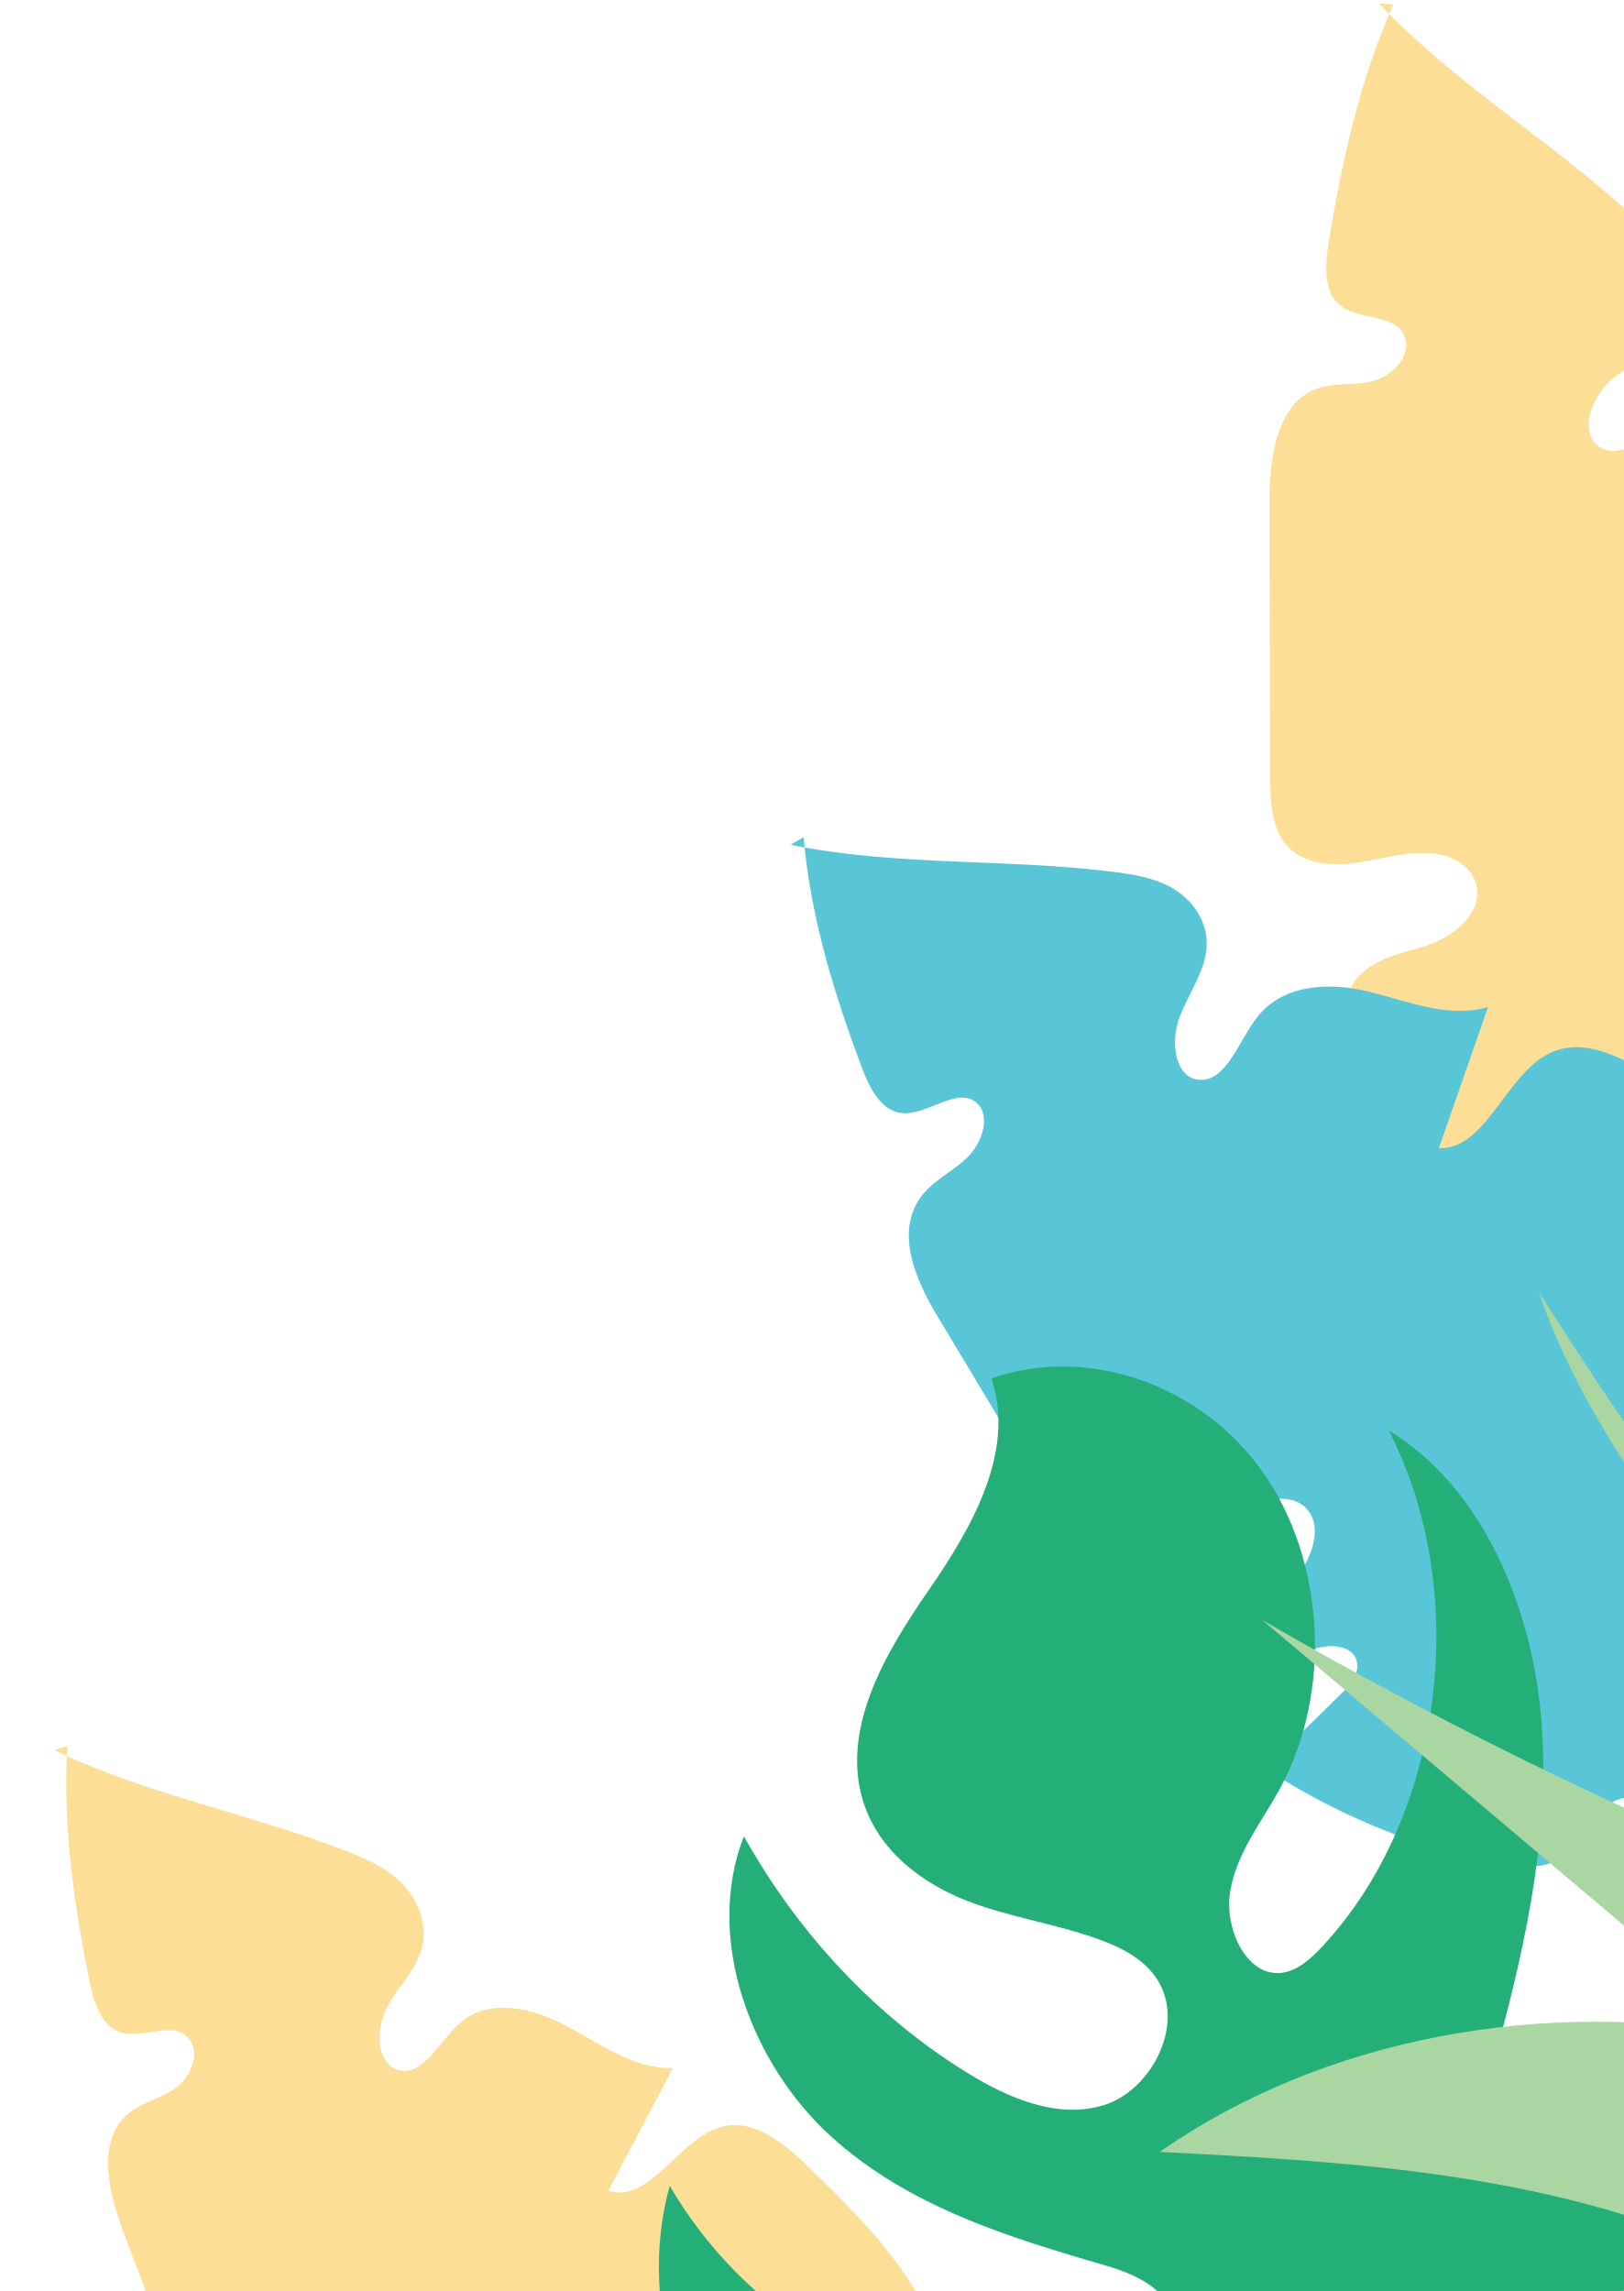
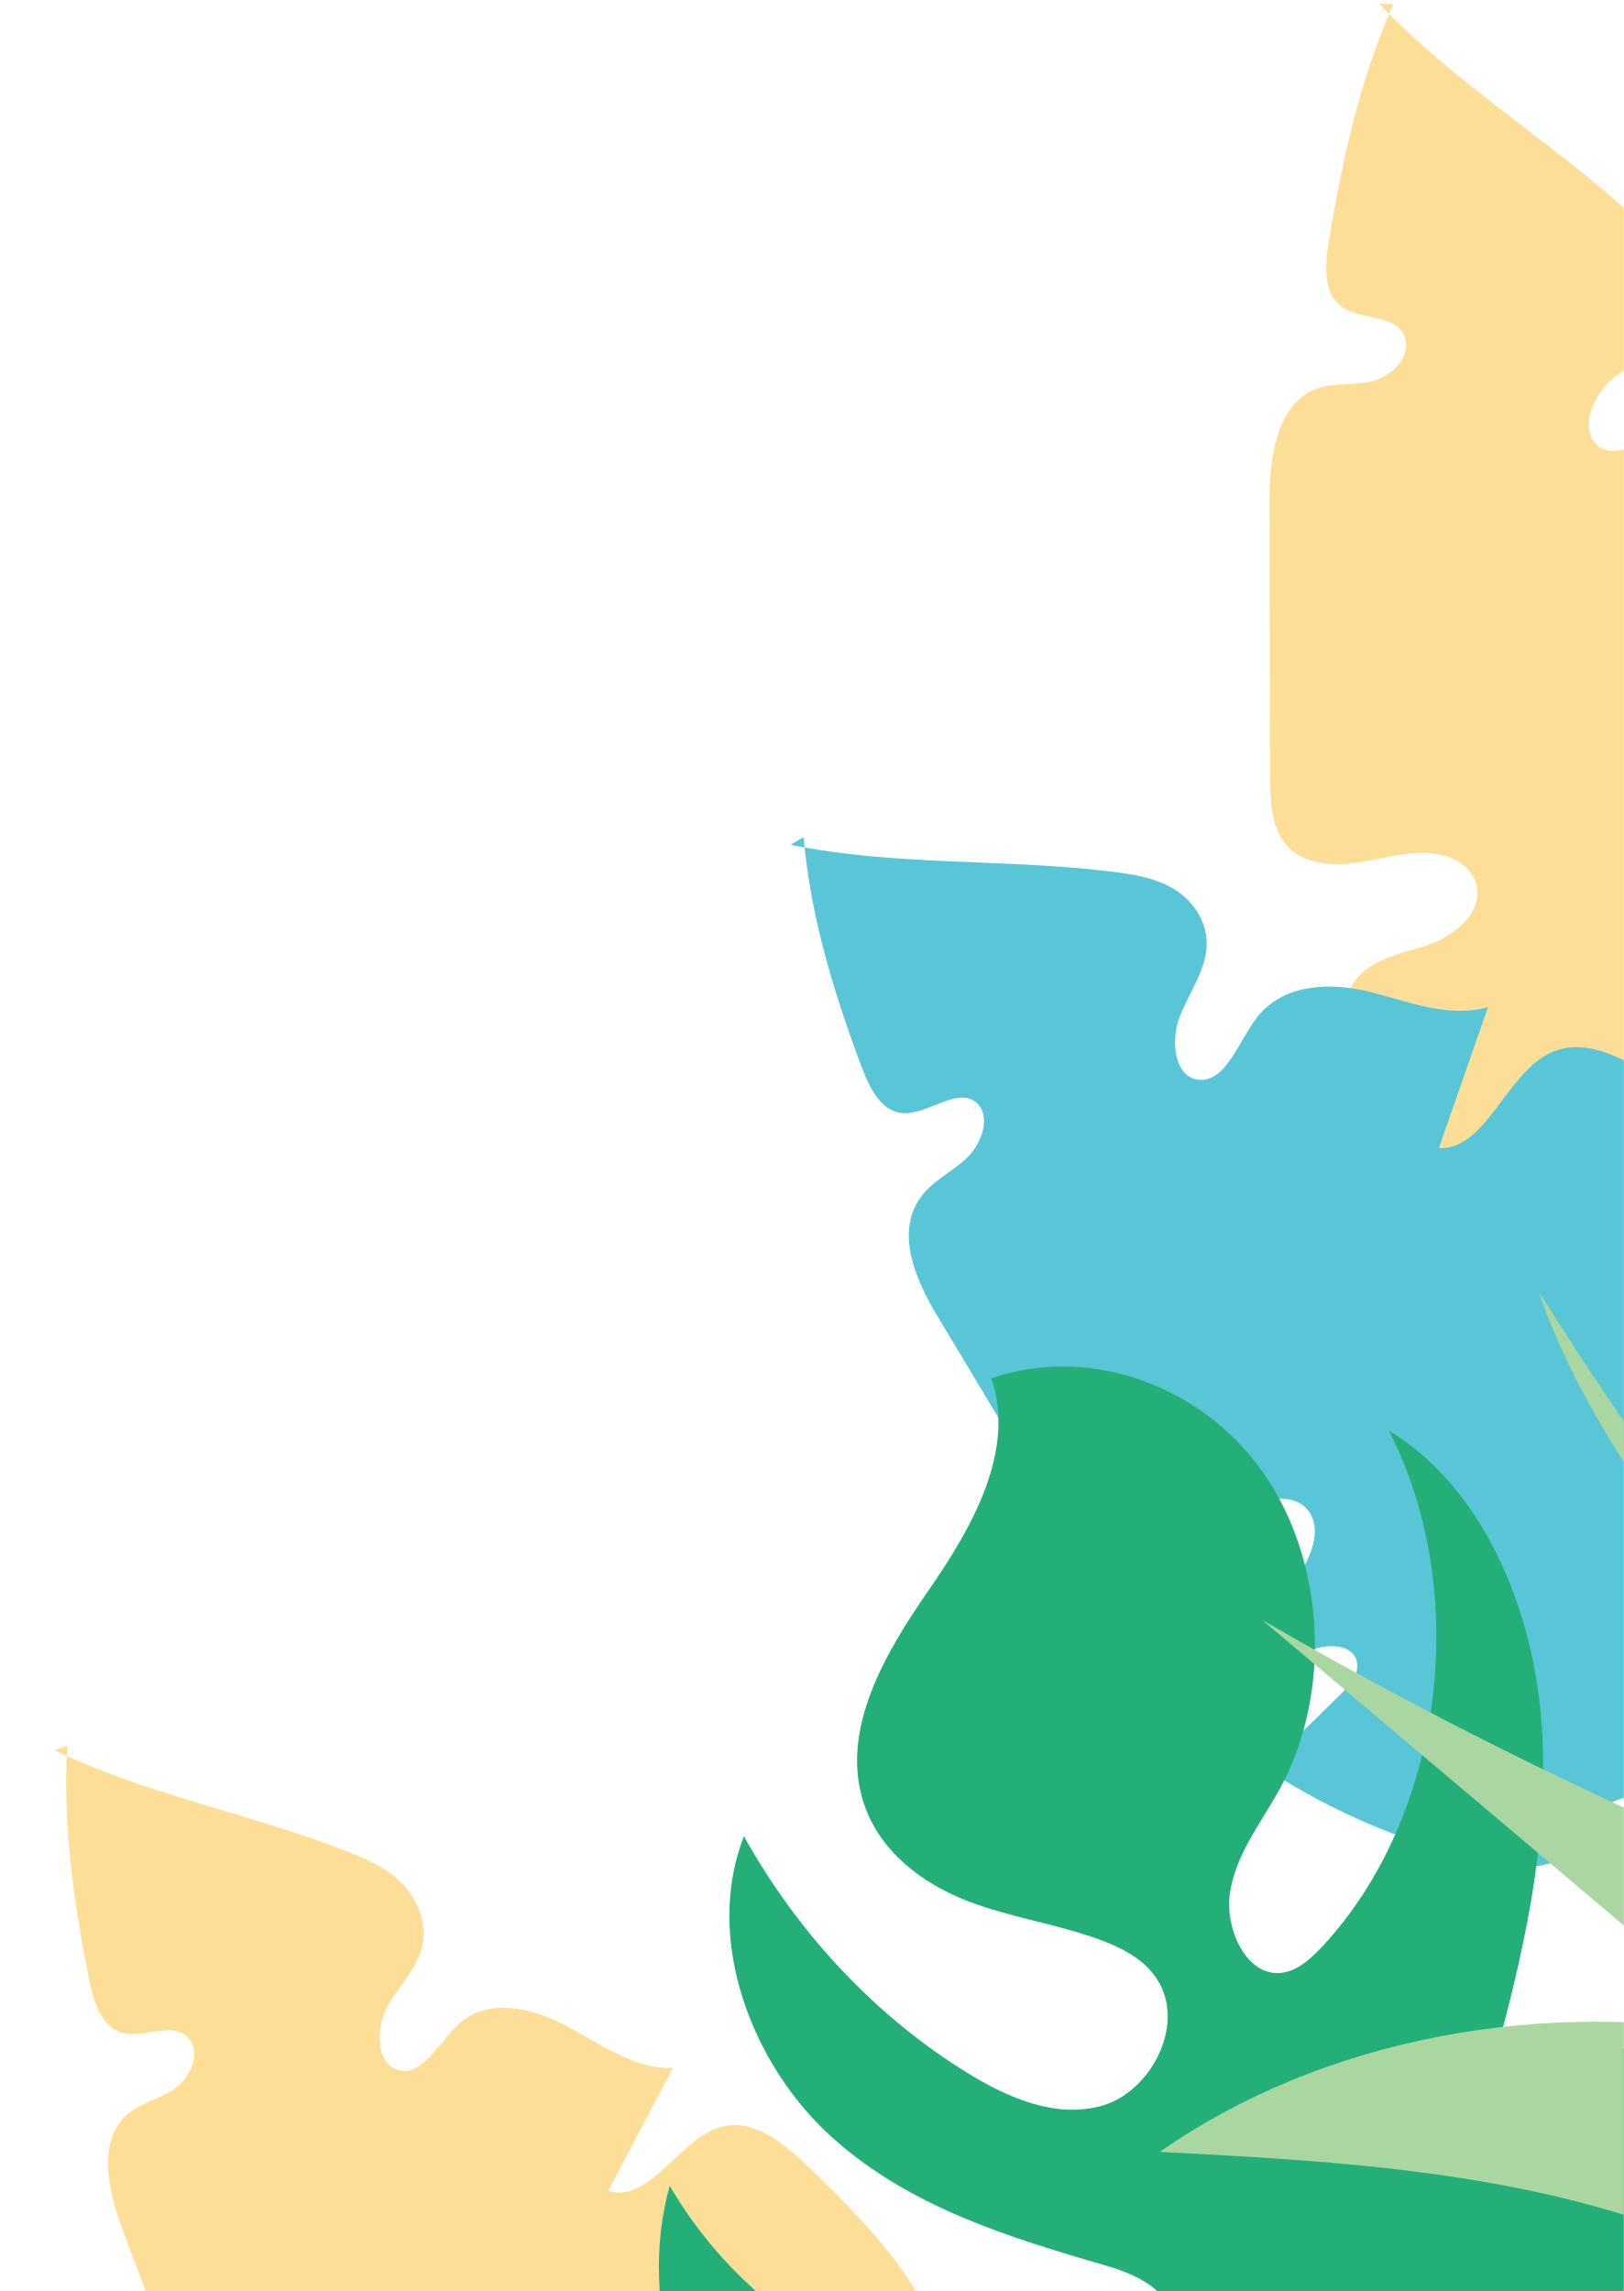
- <svg xmlns="http://www.w3.org/2000/svg" width="382" height="539" viewBox="0 0 382 539" fill="none">
+ <svg xmlns="http://www.w3.org/2000/svg" width="382" height="539" viewBox="0 0 382 539" fill="none" preserveAspectRatio="xMidYMin slice">
  <path d="M324.416 0.828C341.867 19.28 363.66 32.387 382.513 49.352C386.419 52.865 390.344 56.545 392.726 61.434C395.109 66.324 395.653 72.695 392.817 77.656C389.792 82.957 383.882 85.306 379.31 89.124C374.738 92.943 371.511 100.904 375.674 104.661C380.598 109.106 387.744 102.154 394.09 99.646C403.183 96.044 412.438 102.393 418.744 109.616C425.05 116.839 430.704 125.638 439.593 128.63C431.066 136.201 422.538 143.773 414.027 151.366C422.765 158.097 435.125 145.15 446.001 146.525C454.213 147.57 459.018 156.316 462.687 164.163C470.393 180.648 478.281 198.054 477.416 217.054C476.552 236.033 463.543 256.665 446.008 258.048C456.088 255.481 466.438 262.415 470.126 272.48C473.814 282.544 471.558 294.748 466.008 304.43C460.459 314.111 451.931 321.517 442.878 327.316C435.218 332.229 422.97 339.736 424.343 350.777C425.024 356.265 428.088 360.845 431.061 365.212C440.591 379.157 450.1 393.122 459.629 407.068C458.321 405.496 454.459 408.924 452.971 408.625C450.886 408.227 450.817 407.312 449.078 406.19C445.015 403.578 441.39 397.038 438.308 393.141C431.587 384.691 425.185 375.95 419.076 366.957C414.993 360.948 411.572 353.261 406.108 348.72C400.992 344.469 394.564 344.135 388.417 342.472C382.306 340.832 375.986 338.164 372.789 332.395C369.591 326.627 371.53 317.096 377.74 314.953C377.151 311.375 372.844 310.26 369.536 311.278C366.228 312.296 363.264 314.66 359.919 315.489C352.919 317.211 346.622 311.956 341.772 306.687C328.578 292.349 317.715 275.525 309.733 257.078C317.441 255.316 325.13 253.554 332.838 251.793C335.121 251.271 337.692 250.56 338.997 248.403C341.905 243.654 335.845 238.827 330.767 238.493C325.689 238.159 319.187 238.318 317.433 233.239C320.068 226.505 327.936 224.671 334.416 222.834C340.899 220.976 348.603 215.674 347.42 208.725C346.799 205.083 343.749 202.596 340.503 201.526C334.23 199.462 327.299 201.581 320.647 202.745C313.995 203.909 306.339 203.664 302.204 198.294C298.981 194.119 298.82 188.062 298.8 182.448C298.745 161.134 298.69 139.82 298.635 118.506C298.613 108.481 300.028 95.977 308.717 91.894C312.993 89.88 317.766 90.734 322.299 89.812C326.833 88.891 331.794 84.475 330.604 79.804C328.977 73.428 319.534 75.745 314.923 71.567C311.296 68.279 311.742 62.072 312.594 56.823C315.667 37.98 319.944 18.57 327.78 1.015" fill="#FDDE97" />
  <path d="M185.981 198.738C210.398 203.783 236.057 201.982 260.991 205.01C266.155 205.637 271.418 206.388 275.905 209.009C280.391 211.63 283.971 216.511 283.874 222.18C283.775 228.236 279.687 233.536 277.499 239.268C275.311 245 276.326 253.339 281.838 254.016C288.356 254.819 291.299 245.057 295.695 239.377C301.989 231.232 313.267 231.105 322.36 233.38C331.453 235.656 340.735 239.589 350.056 236.935C346.193 247.993 342.329 259.051 338.49 270.118C349.496 270.599 354.137 252.963 364.429 247.853C372.205 243.999 380.71 248.376 387.773 252.672C402.609 261.695 418.055 271.365 426.529 287.35C434.995 303.316 433.518 327.589 418.674 338.762C426.345 330.894 438.876 330.617 447.034 336.709C455.192 342.801 459.131 354.042 458.929 365.114C458.727 376.185 454.782 387.109 449.592 397.023C445.202 405.416 438.016 418.553 444.6 426.766C447.871 430.851 452.81 432.829 457.565 434.685C472.78 440.594 487.986 446.531 503.201 452.439C501.279 451.907 499.528 456.914 498.066 457.523C496.027 458.394 495.521 457.687 493.437 457.768C488.572 457.967 482.183 454.712 477.56 453.301C467.504 450.263 457.587 446.806 447.808 442.975C441.273 440.415 434.507 436.108 427.463 435.537C420.869 435.003 415.018 438.413 408.77 440.579C402.564 442.743 395.674 444.189 390.04 441.319C384.405 438.448 381.485 429.568 385.938 424.262C383.677 421.684 379.324 423.242 376.891 425.967C374.459 428.692 372.986 432.318 370.43 434.91C365.073 440.324 356.945 439.648 350.09 438.131C331.441 434.002 313.647 426.511 297.612 416.045C303.576 410.193 309.523 404.351 315.488 398.5C317.254 396.766 319.183 394.714 319.29 392.208C319.552 386.671 311.842 386.208 307.187 388.845C302.531 391.482 296.854 395.336 292.833 392.2C291.889 385.202 297.959 379.199 302.8 373.988C307.633 368.76 311.872 360.024 307.445 355.037C305.125 352.423 301.217 352.144 297.823 353.131C291.268 355.042 286.167 360.741 280.846 365.501C275.525 370.261 268.632 374.447 262.361 372.438C257.478 370.881 254.39 366.036 251.642 361.471C241.228 344.127 230.814 326.784 220.399 309.44C215.504 301.28 210.675 290.276 216.379 281.97C219.182 277.878 223.821 275.84 227.385 272.491C230.948 269.143 233.191 262.7 229.866 259.574C225.326 255.309 218.096 262.608 211.984 261.844C207.176 261.241 204.552 255.926 202.753 251.159C196.308 234.037 190.653 215.763 189.049 196.963" fill="#59C6D7" />
  <path d="M12.772 411.733C34.515 422.254 58.347 426.542 80.844 435.262C85.504 437.068 90.237 439.015 93.998 442.563C97.759 446.111 100.374 451.602 99.502 456.983C98.573 462.732 94.084 466.828 91.279 471.78C88.475 476.732 88.256 484.918 93.228 486.853C99.108 489.144 103.162 480.527 107.988 476.141C114.899 469.85 125.282 472.368 133.325 476.664C141.367 480.961 149.355 486.882 158.288 486.534C153.208 496.17 148.128 505.807 143.07 515.457C153.118 518.491 159.822 502.766 169.989 500.303C177.668 498.45 184.879 504.612 190.777 510.359C203.165 522.431 216.024 535.263 221.602 552.483C227.175 569.683 222.461 592.474 207.273 599.651C215.411 593.946 226.967 596.614 233.622 604.33C240.278 612.046 242.343 623.683 240.626 634.189C238.909 644.695 233.773 654.184 227.632 662.42C222.437 669.393 214.016 680.234 218.931 689.604C221.373 694.263 225.638 697.303 229.752 700.185C242.919 709.378 256.073 718.595 269.24 727.787C267.548 726.83 265.246 731.193 263.818 731.432C261.824 731.784 261.456 730.992 259.53 730.582C255.03 729.633 249.609 725.036 245.555 722.609C236.732 717.36 228.096 711.744 219.639 705.804C213.986 701.835 208.363 696.147 201.968 693.954C195.981 691.902 190.132 693.784 184.09 694.386C178.088 694.997 171.555 694.763 166.774 690.709C161.992 686.654 160.536 677.506 165.362 673.491C163.64 670.503 159.424 670.97 156.812 672.999C154.199 675.027 152.344 678.139 149.636 680.011C143.964 683.919 136.587 681.372 130.497 678.322C113.928 670.024 98.61 658.719 85.32 644.991C91.611 640.809 97.884 636.632 104.175 632.449C106.038 631.21 108.095 629.705 108.539 627.342C109.546 622.125 102.525 619.88 97.881 621.304C93.237 622.728 87.486 625.074 84.224 621.144C84.324 614.252 90.734 609.95 95.904 606.116C101.069 602.264 106.172 594.927 102.794 589.138C101.023 586.104 97.469 584.923 94.214 585.071C87.925 585.358 82.448 589.597 76.9 592.889C71.351 596.181 64.437 598.559 58.951 595.177C54.679 592.55 52.511 587.208 50.616 582.214C43.443 563.245 36.27 544.277 29.096 525.308C25.726 516.384 22.809 504.765 29.2 498.182C32.342 494.938 36.888 494.08 40.626 491.722C44.364 489.364 47.317 483.748 44.693 479.99C41.11 474.862 33.456 480.128 27.944 477.97C23.608 476.27 21.931 470.59 20.937 465.625C17.382 447.796 14.711 429.054 15.837 410.759" fill="#FDDE97" />
  <path d="M398.279 693.44C387.752 681.04 381.276 660.748 373.928 646.46C378.002 654.378 378.379 672.362 380.146 681.669C382.218 692.549 381.535 702.616 377.414 713.207C367.923 737.693 344.915 754.891 320.965 755.389C318.209 755.442 315.289 755.232 313.052 753.475C308.625 749.962 309.19 742.15 312.204 737.09C315.219 732.03 319.905 728.544 323.296 723.825C326.687 719.106 328.477 711.844 325.015 707.177C319.811 705.631 314.418 709.301 310.98 713.915C307.541 718.529 305.351 724.165 301.866 728.753C295.696 736.907 285.499 741.023 276.055 739.187C266.612 737.352 258.299 729.618 254.954 719.604C280.93 714.465 304.291 695.013 316.019 668.718C318.351 663.475 319.811 656.082 315.572 652.674C311.262 649.213 305.398 653.224 301.348 657.078C290.515 667.407 279.705 677.763 268.872 688.092C259.311 697.215 248.101 706.941 235.597 705.185C227.331 704.005 220.383 697.949 214.143 691.788C197.775 675.639 183.198 657.235 170.834 637.127C206.536 664.707 258.864 661.666 291.81 630.154C296.19 625.985 300.571 619.956 298.922 613.821C297.109 607.162 289.031 605.143 283.167 607.555C277.303 609.967 272.876 615.289 267.813 619.379C254.224 630.364 235.761 632.277 219.653 627.008C203.545 621.738 189.627 609.915 178.559 595.863C161.014 573.631 149.663 542.513 157.552 514.252C179.077 551.138 221.867 570.984 260.536 561.991C267.954 560.261 276.715 555.28 276.196 546.865C275.702 538.947 267.389 535.146 260.489 533.127C237.481 526.416 213.695 519.259 195.303 502.454C176.91 485.65 165.512 456.287 175.003 432.011C187.908 455.16 206.206 474.534 227.637 487.721C237.433 493.75 248.879 498.6 259.688 495.271C270.497 491.941 278.646 477.024 272.688 466.459C269.862 461.478 264.798 458.699 259.806 456.759C249.303 452.696 238.093 451.306 227.59 447.243C217.086 443.179 206.795 435.603 203.098 423.936C197.658 406.634 208.396 388.675 218.452 374.152C228.508 359.628 239.058 341.434 233.218 324.288C255.849 316.423 282.437 325.599 297.085 346.362C311.733 367.126 313.429 398.061 301.183 420.659C296.92 428.498 291.08 435.655 289.455 444.647C287.83 453.639 293.223 465.07 301.418 464.152C305.186 463.733 308.342 460.875 311.074 457.939C339.546 427.397 346.328 374.781 326.711 336.557C348.683 349.849 360.74 378.163 362.695 405.926C364.65 433.689 358.032 461.242 350.638 487.852C349.389 492.335 348.094 497.027 348.824 501.668C349.554 506.308 353.016 510.765 357.232 510.529C360.364 510.345 362.907 507.776 365.097 505.286C394.958 471.126 410.454 422.023 406.333 374.597C416.977 387.784 427.598 401.259 434.946 416.989C442.317 432.719 446.203 451.096 442.623 468.347C438.455 488.481 424.984 504.263 413.092 520.124C401.199 535.959 389.825 554.782 391.238 575.362C429.223 537.794 462.617 494.511 490.241 447.059C504.418 475.451 502.204 511.499 489.676 540.835C477.147 570.171 455.529 593.582 432.049 612.851C455.246 612.851 477.995 598.406 489.817 576.201C494.951 589.545 497.094 604.803 493.326 618.697C489.558 632.592 479.102 644.704 466.22 646.88C459.815 647.955 451.902 647.378 448.44 653.46C444.696 660.067 450.395 669.216 457.271 670.789C464.148 672.362 471.048 668.954 477.406 665.651C481.174 685.706 466.55 706.26 448.676 711.057C432.473 715.383 414.858 708.829 402.118 697.451C400.752 696.219 399.456 694.882 398.208 693.414L398.279 693.44Z" fill="#24AF79" />
  <path d="M426.562 571.566C426.166 571.53 332.404 576.065 291.817 593.631C302.815 574.673 321.964 560.994 343.089 551.758C364.215 542.521 387.455 537.349 410.507 532.234C367.769 511.426 319.357 508.632 272.796 506.283C311.015 479.608 363.116 469.571 413.106 479.27C374.384 446.559 335.662 413.848 296.939 381.137C344.008 408.403 393.355 432.011 444.17 451.517C431.569 398.271 379.661 356.411 362.021 303.972C385.54 340.805 410.344 378.976 448.171 403.999C454.334 408.076 462.803 411.804 468.327 407.97C472.288 405.234 472.667 399.855 472.344 395.068C470.659 370.075 457.739 348.355 448.987 324.898C446.221 317.479 441.739 301.764 442.474 282.388C443.714 249.753 460.059 226.228 461.948 226.922C463.086 227.34 459.092 236.576 460.318 252.666C460.72 258.086 461.647 263.135 461.992 265.027C463.431 272.9 465.238 278.772 466.325 282.273C473.978 306.923 477.839 319.369 480.438 325.038C484.321 333.545 487.583 338.692 493.88 348.974C501.779 361.859 513.256 380.791 527.49 405.251L426.562 571.566V571.566Z" fill="#AAD6A1" />
</svg>
